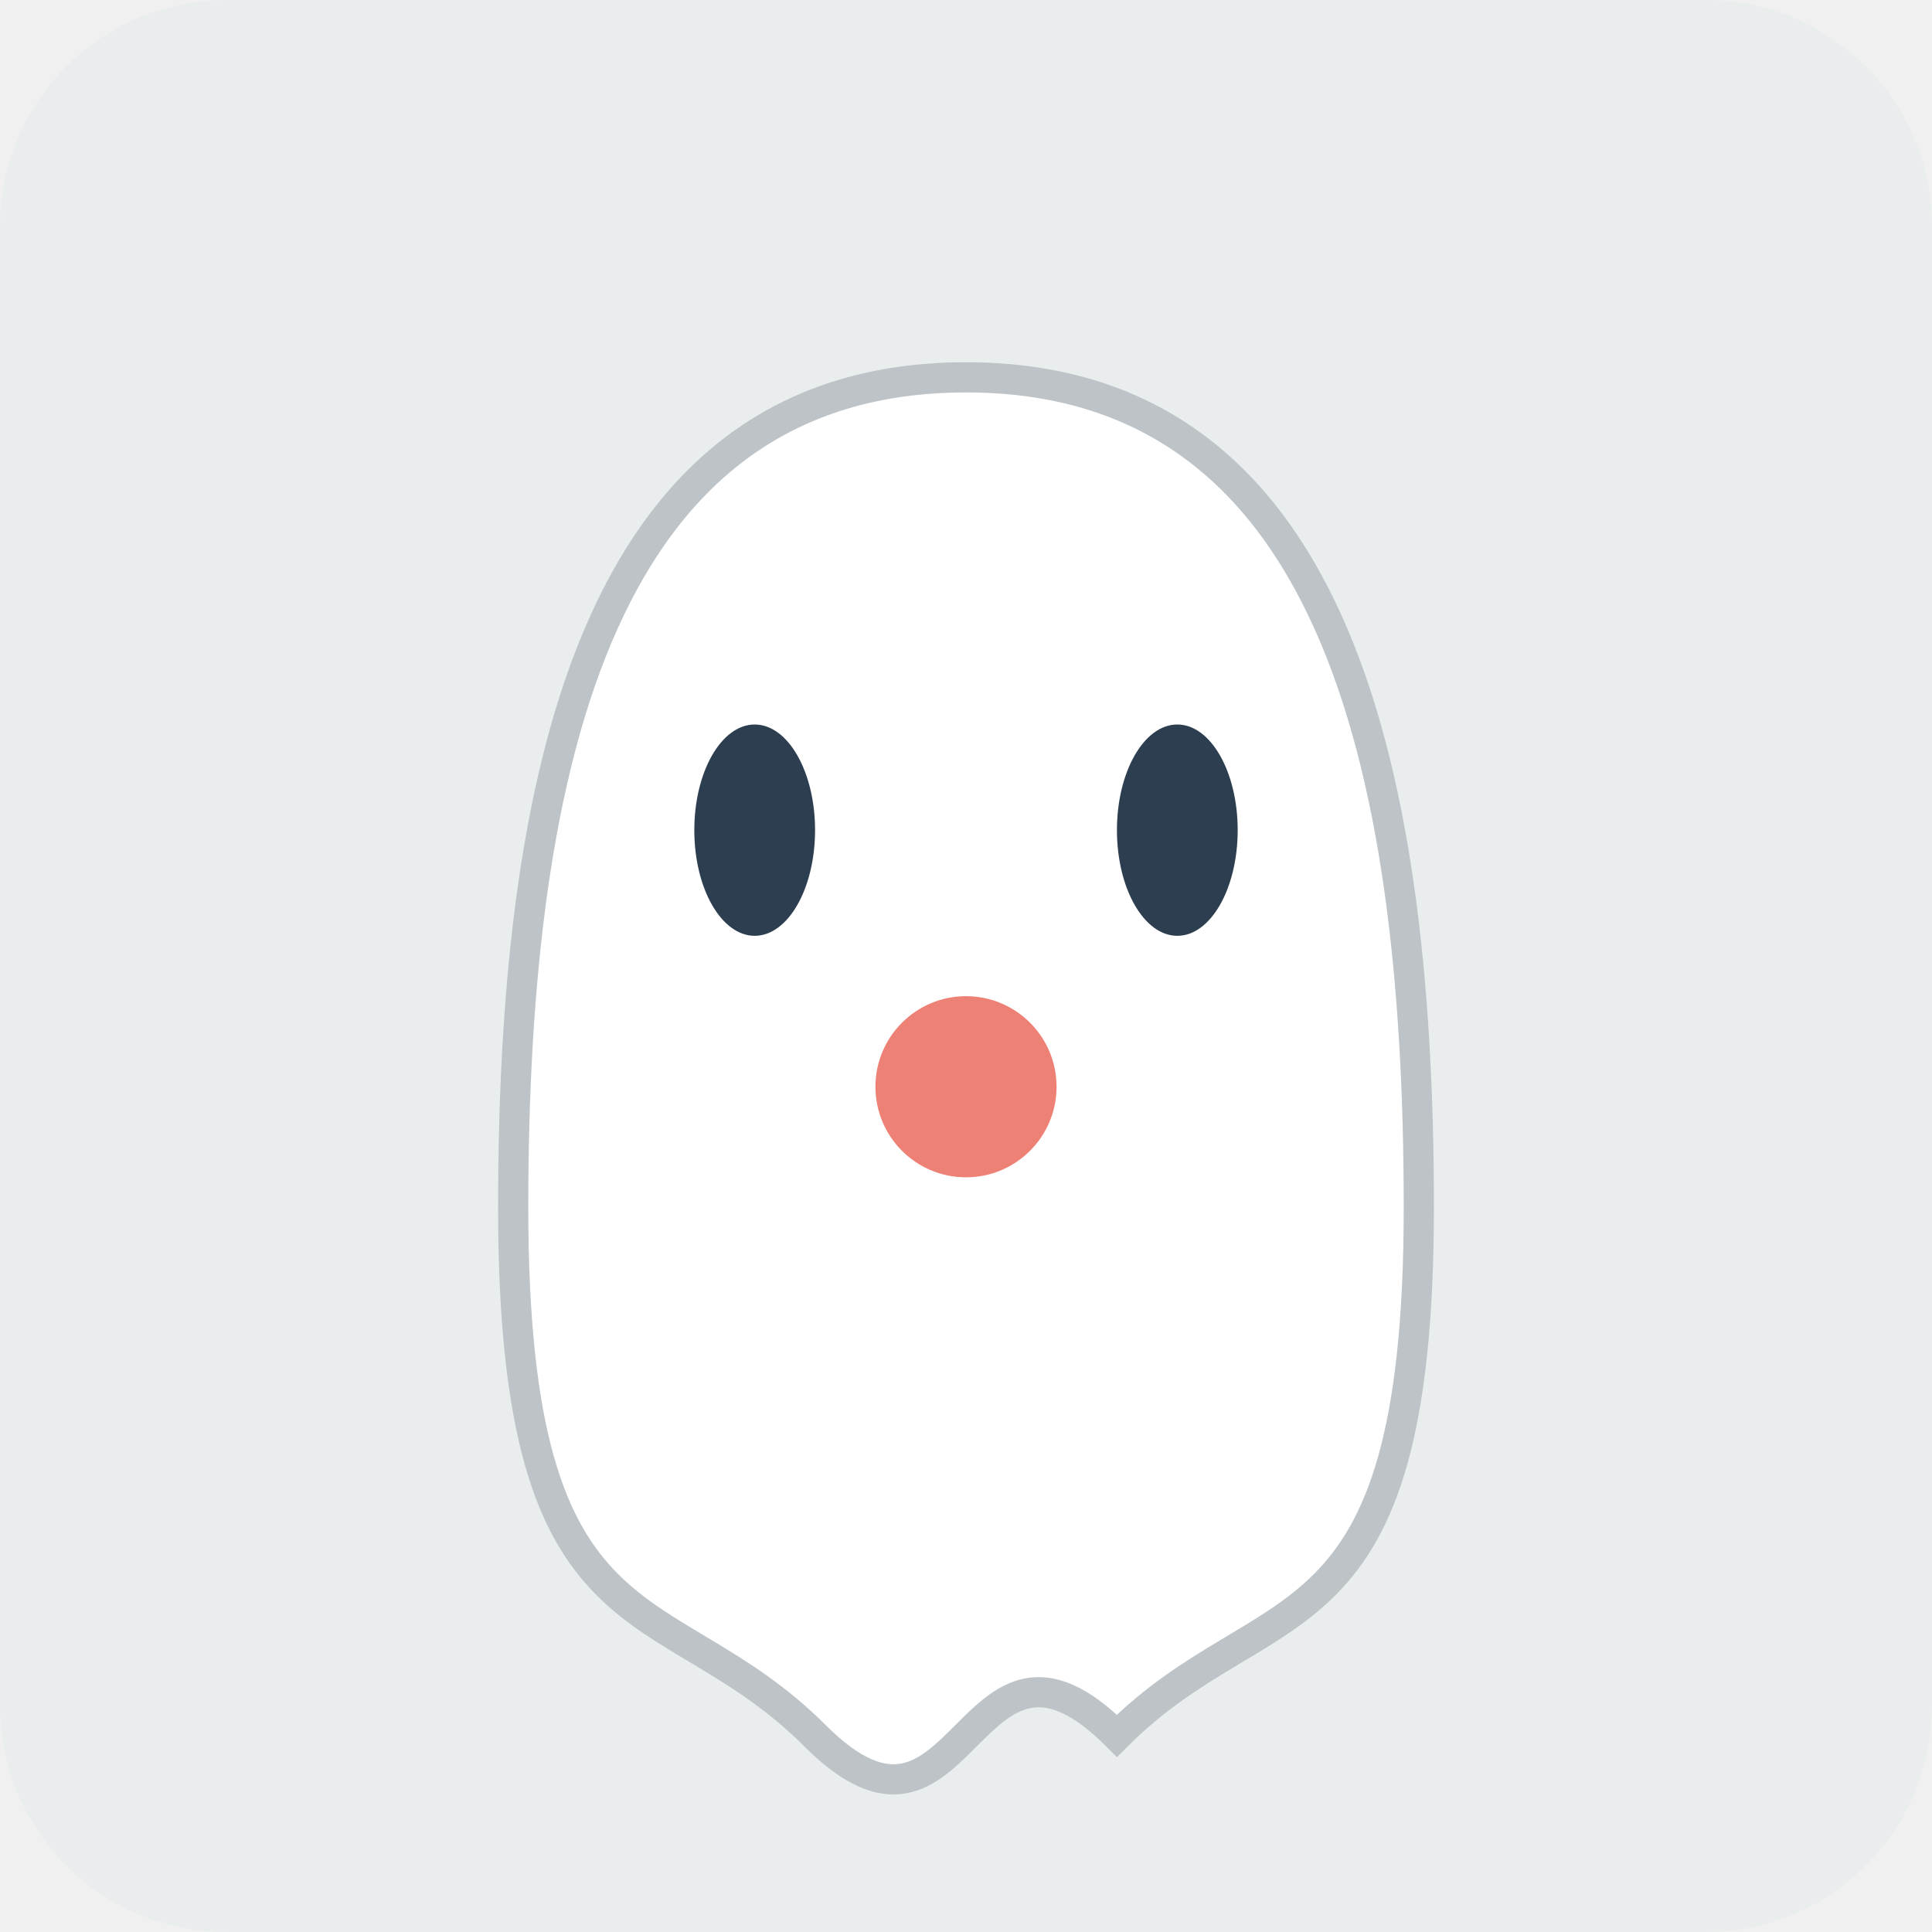
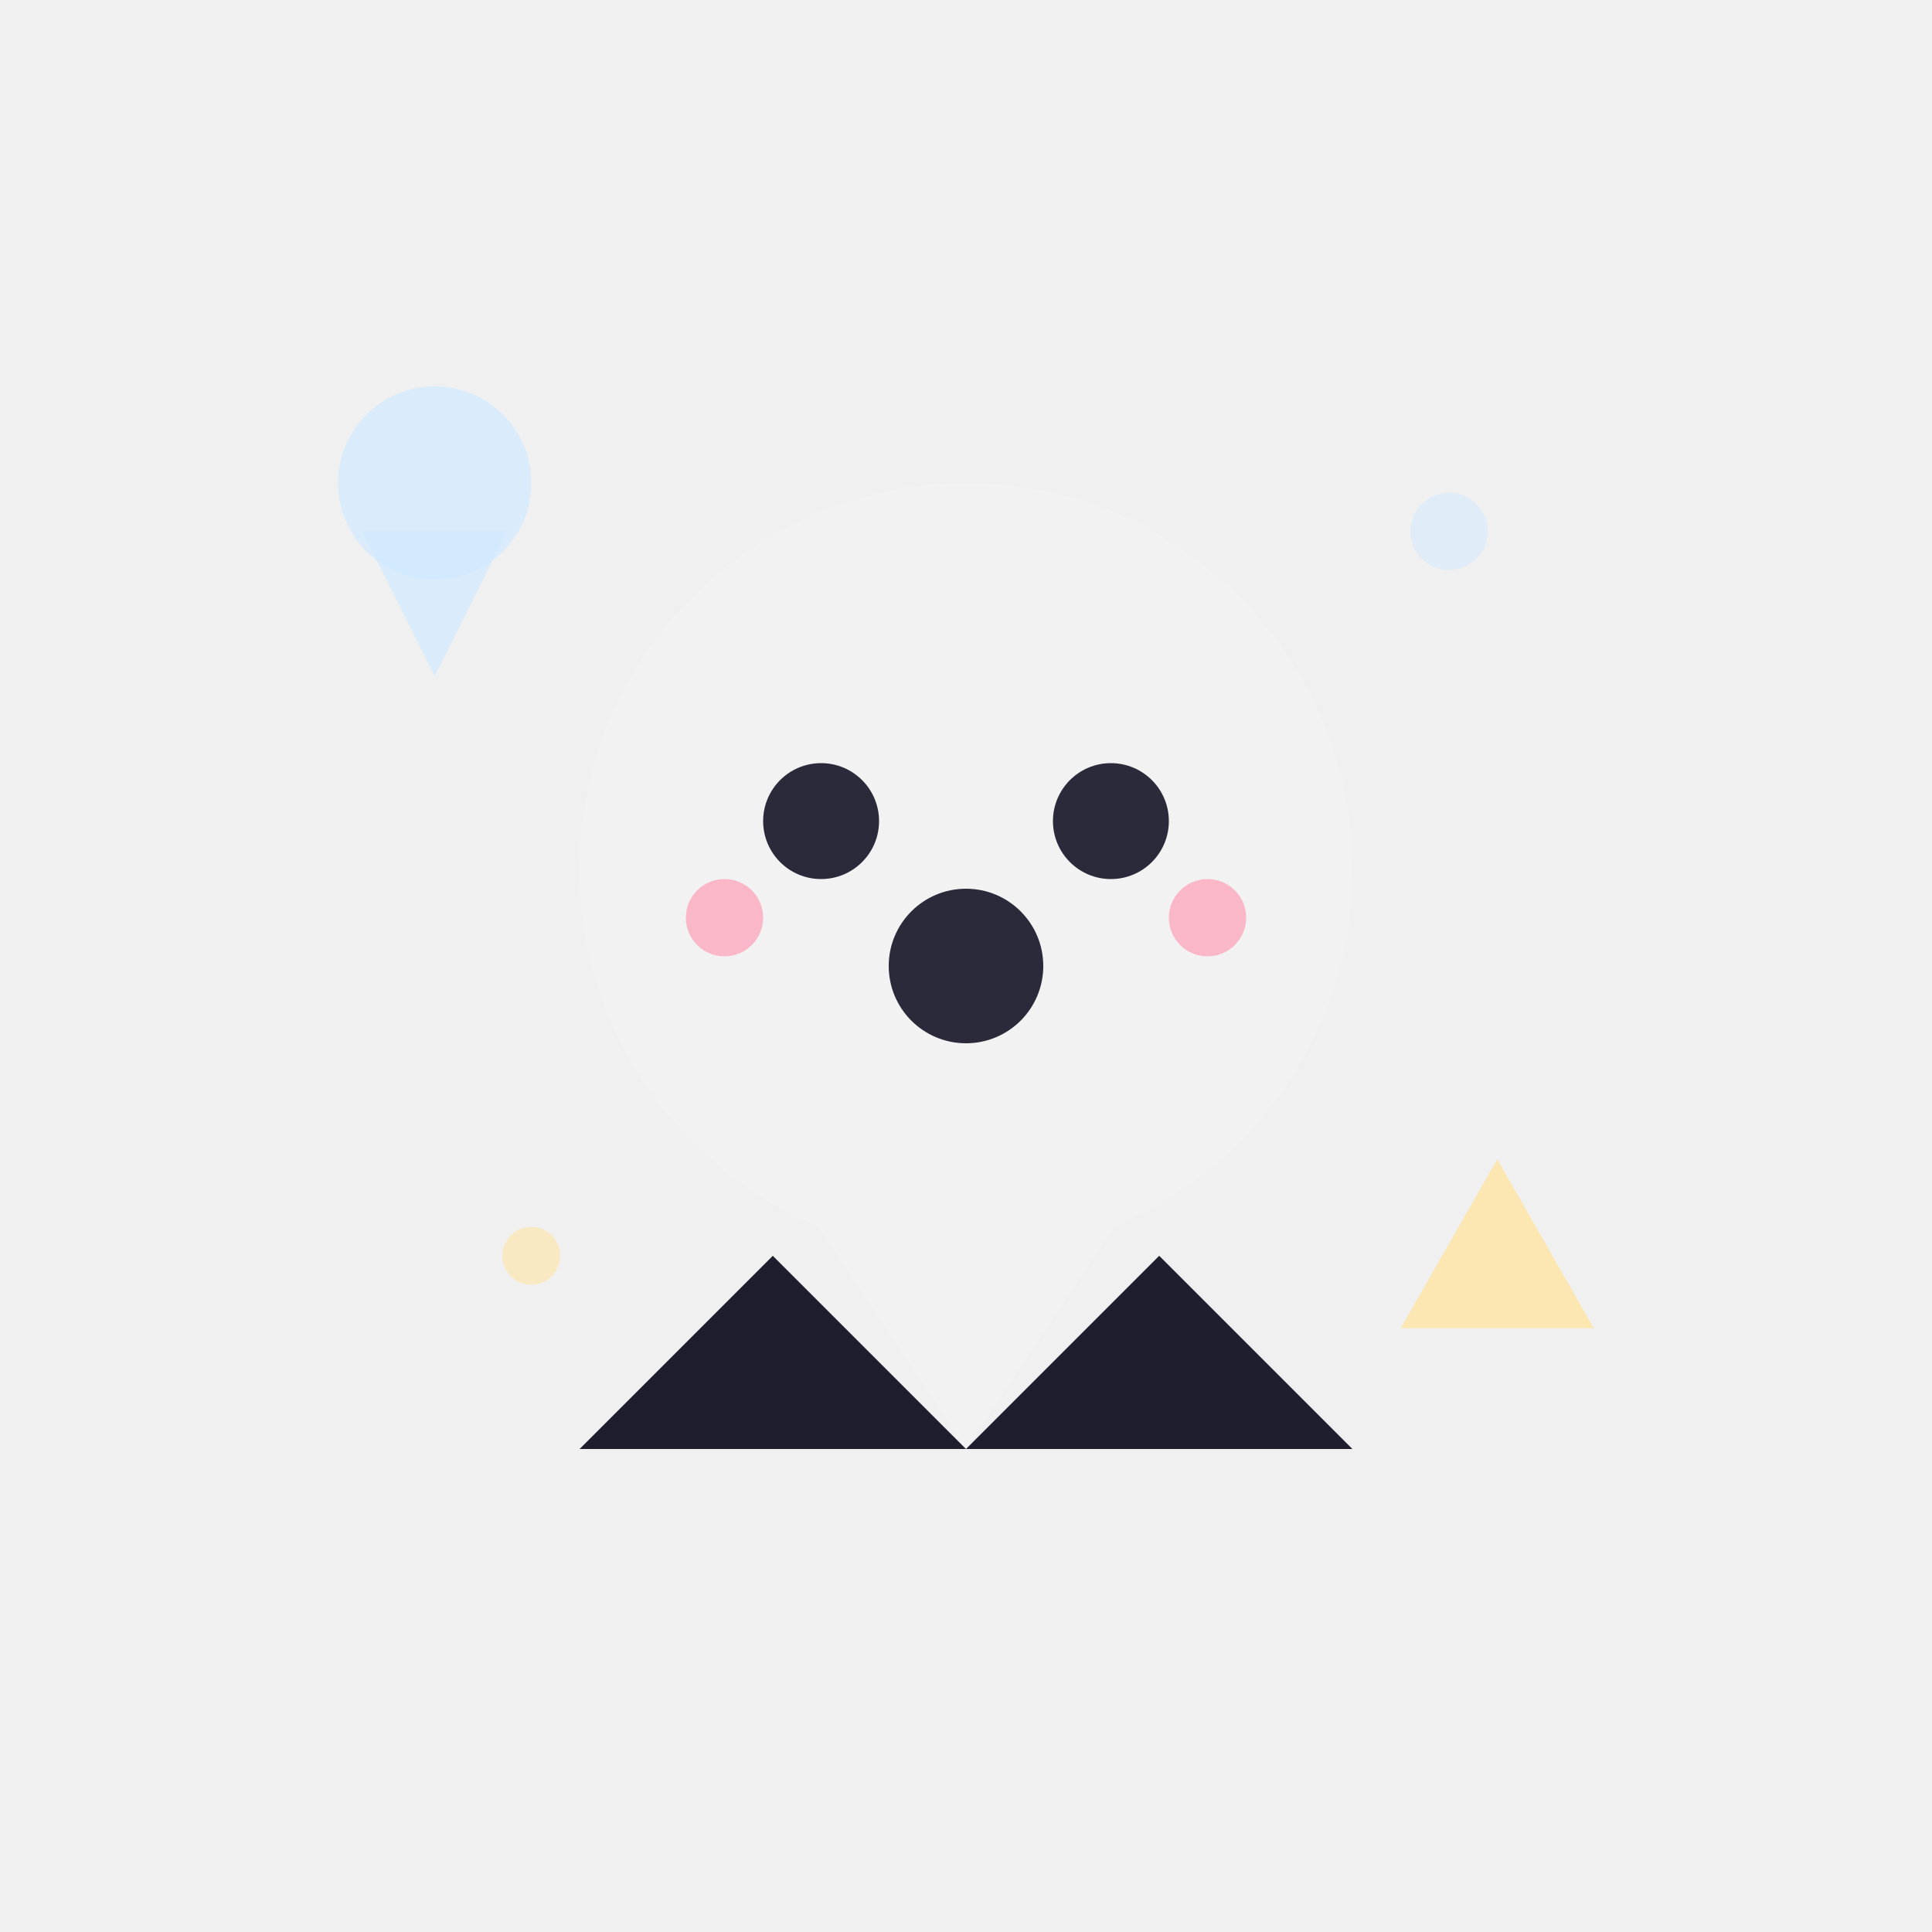
- <svg xmlns="http://www.w3.org/2000/svg" viewBox="0 0 128 128" width="128" height="128">
-   <rect width="128" height="128" fill="#eaeded" rx="15" />
-   <path d="M64 25 C40 25 34 50 34 80 C34 110 44 105 54 115 C64 125 64 105 74 115 C84 105 94 110 94 80 C94 50 88 25 64 25 Z" fill="#fff" stroke="#bdc3c7" stroke-width="2" />
-   <ellipse cx="50" cy="55" rx="4" ry="7" fill="#2c3e50" />
-   <ellipse cx="78" cy="55" rx="4" ry="7" fill="#2c3e50" />
-   <circle cx="64" cy="72" r="6" fill="#e74c3c" opacity="0.7" />
+ <svg xmlns="http://www.w3.org/2000/svg" viewBox="0 0 400 400" width="100%" height="100%">
+   <g id="ghost-body">
+     <circle cx="200" cy="180" r="80" fill="#F2F2F2" />
+     <polygon points="120,180 200,300 200,180" fill="#F2F2F2" />
+     <polygon points="280,180 200,300 200,180" fill="#F2F2F2" />
+     <polygon points="120,300 160,260 200,300" fill="#1E1E2E" />
+     <polygon points="200,300 240,260 280,300" fill="#1E1E2E" />
+   </g>
+   <g id="ghost-face">
+     <circle cx="170" cy="170" r="12" fill="#2A2A3A" />
+     <circle cx="230" cy="170" r="12" fill="#2A2A3A" />
+     <circle cx="200" cy="200" r="16" fill="#2A2A3A" />
+     <circle cx="150" cy="190" r="8" fill="#FF8FAB" opacity="0.6" />
+     <circle cx="250" cy="190" r="8" fill="#FF8FAB" opacity="0.6" />
+   </g>
+   <g id="sparkles">
+     <circle cx="90" cy="100" r="20" fill="#D0E8FF" opacity="0.7" />
+     <polygon points="75,110 90,140 105,110" fill="#D0E8FF" opacity="0.7" />
+     <polygon points="310,240 330,275 290,275" fill="#FFE5A3" opacity="0.8" />
+     <circle cx="110" cy="260" r="6" fill="#FFE5A3" opacity="0.6" />
+     <circle cx="300" cy="110" r="8" fill="#D0E8FF" opacity="0.5" />
+   </g>
</svg>
